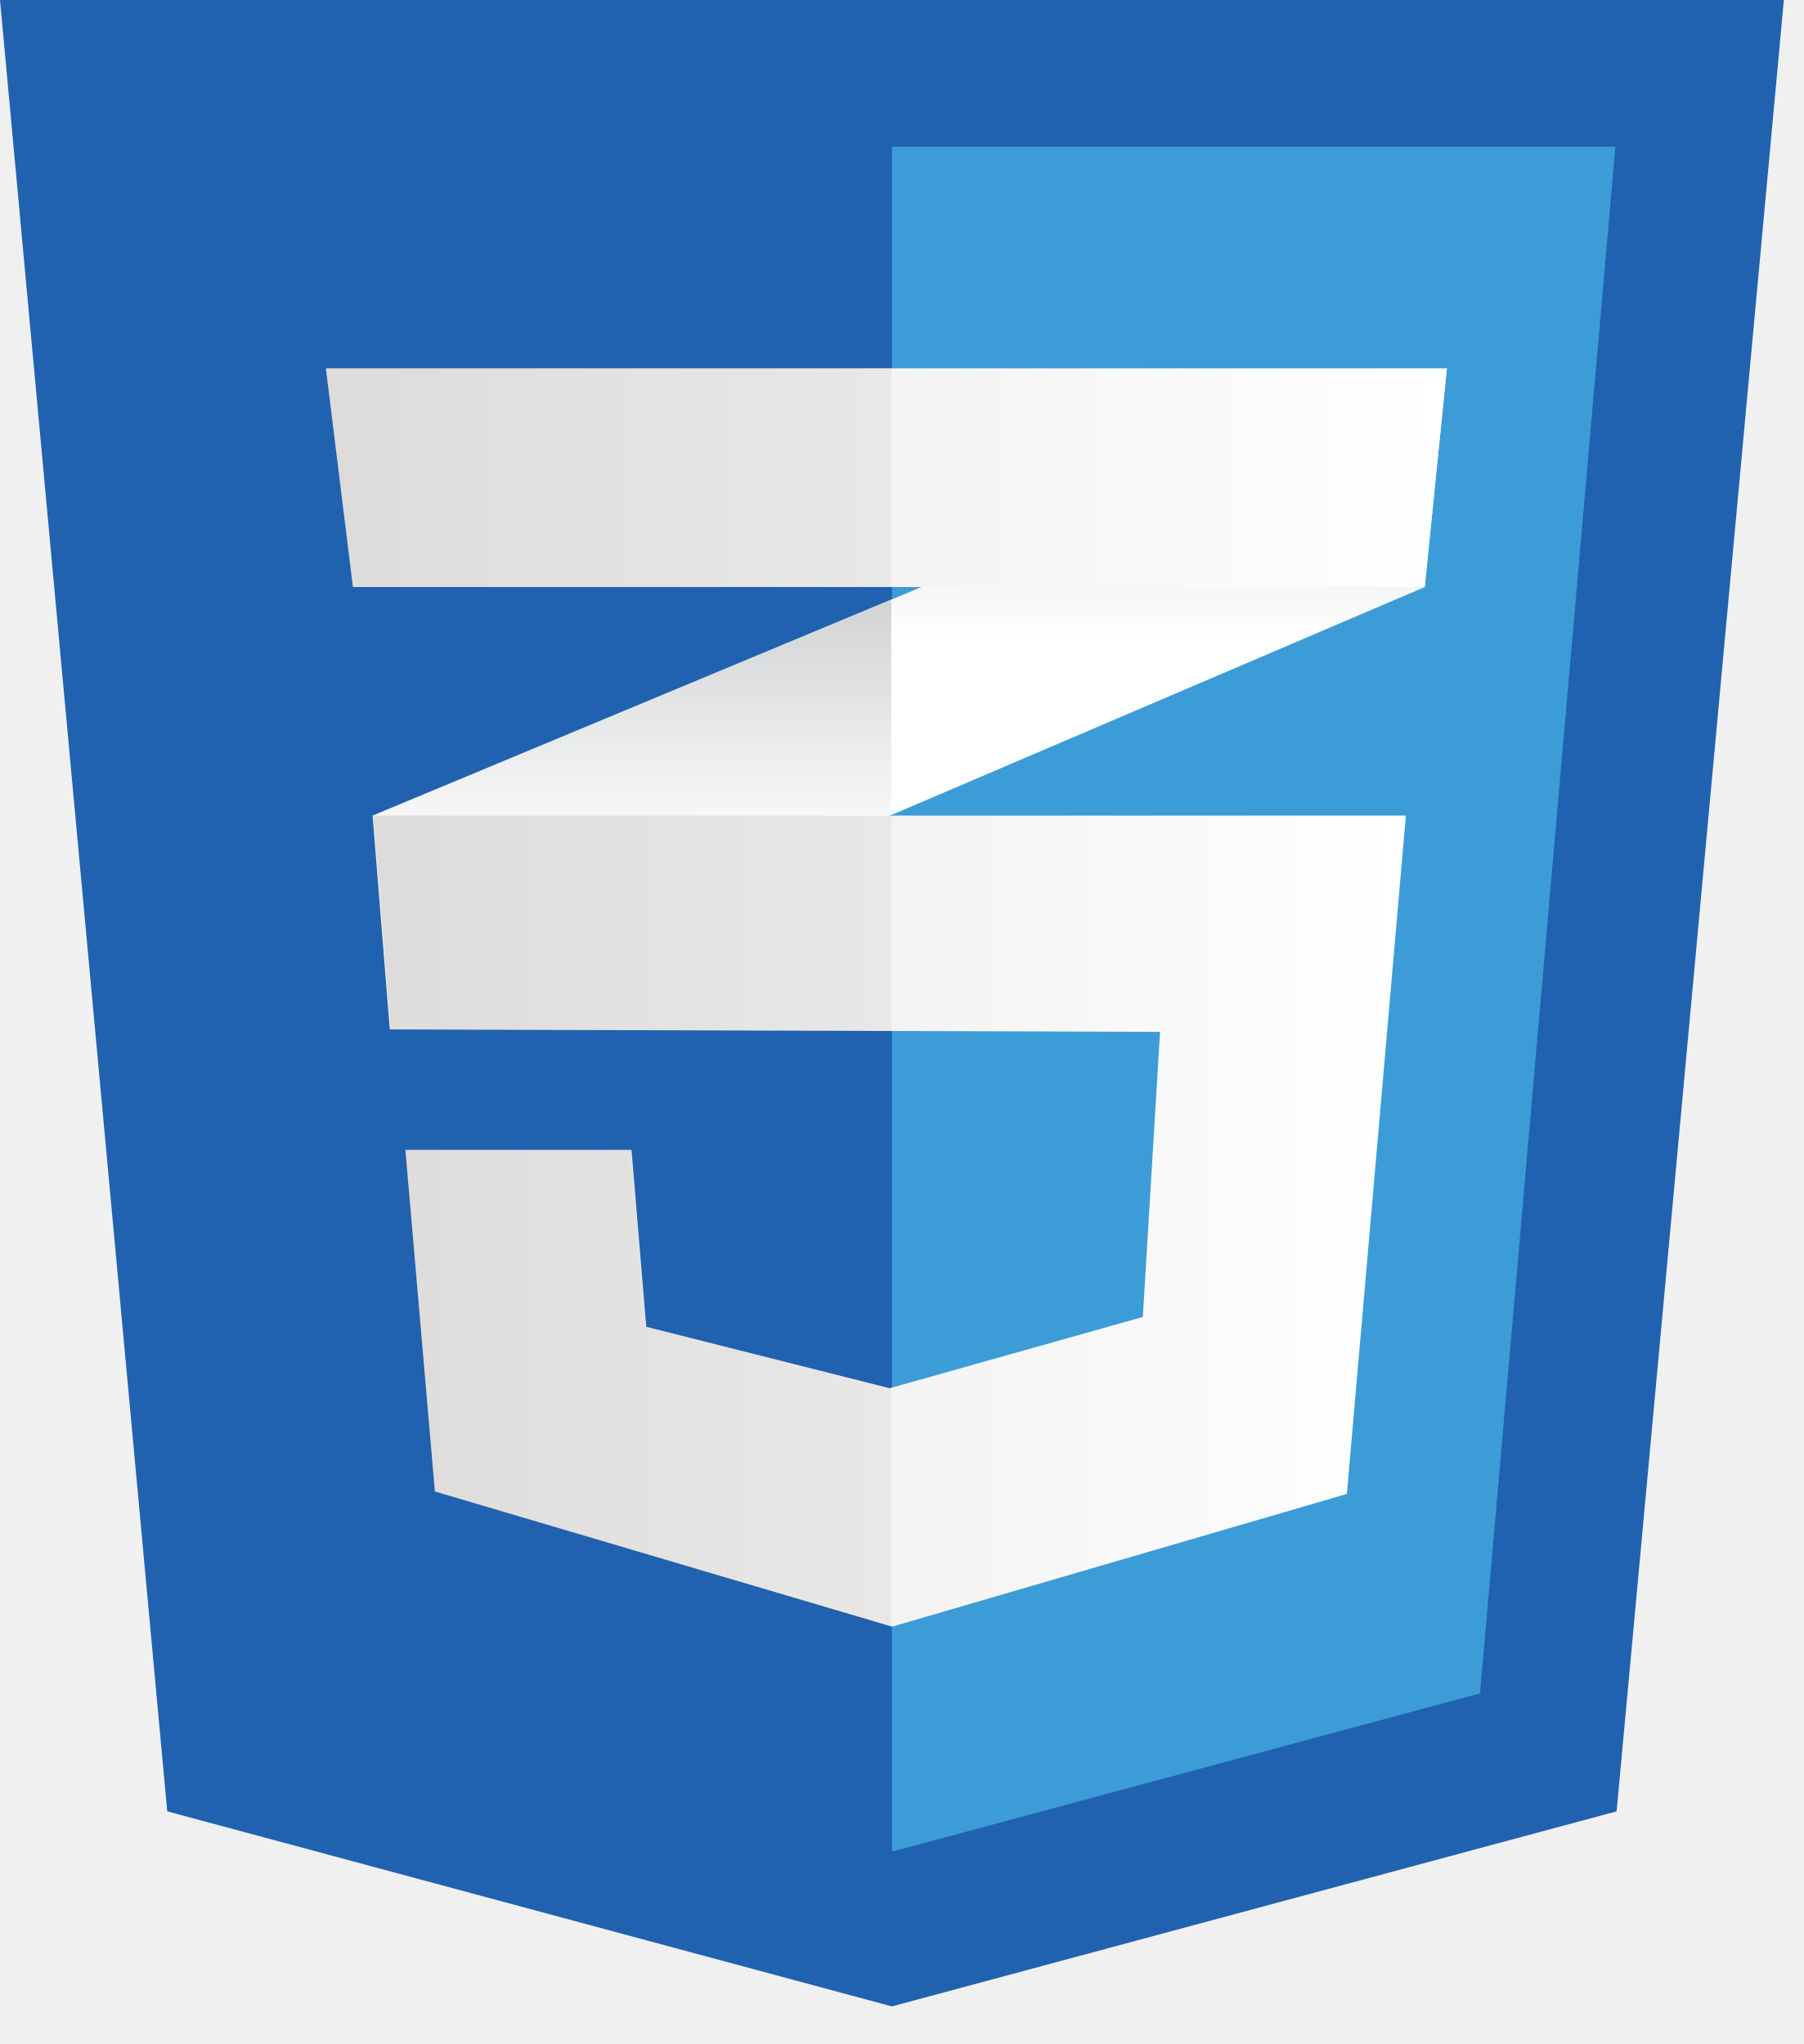
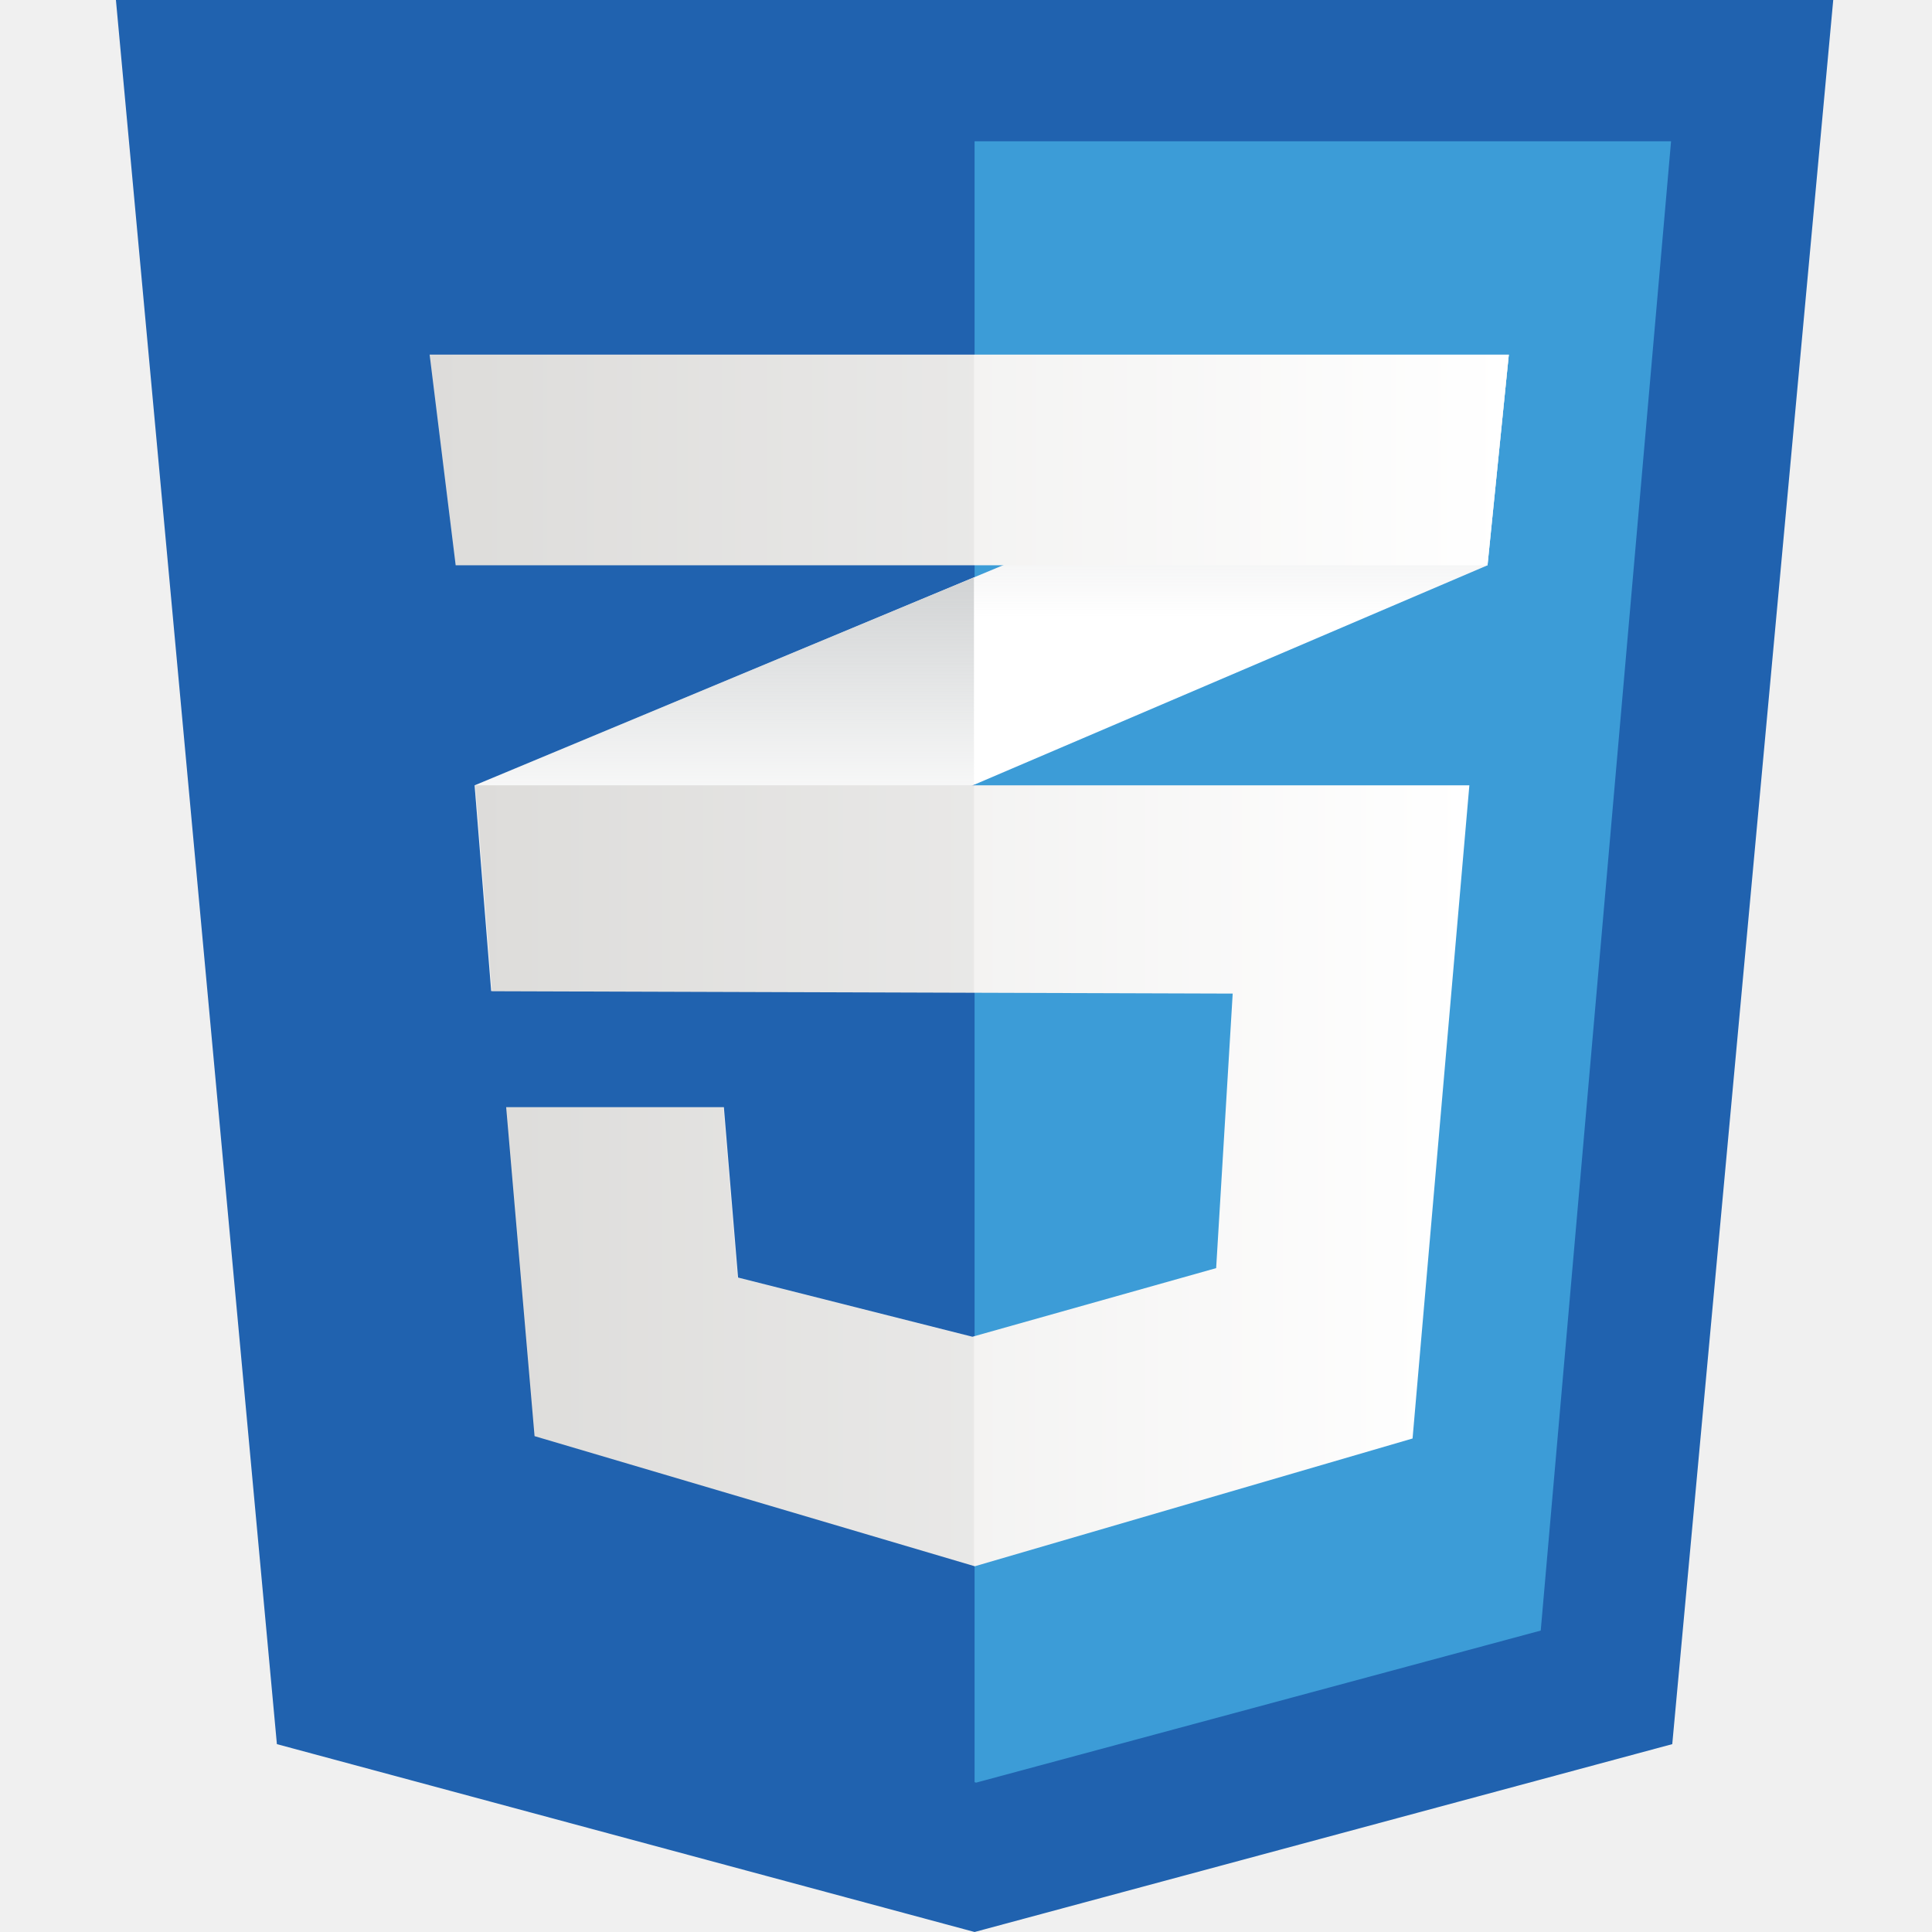
- <svg xmlns="http://www.w3.org/2000/svg" width="45" height="51" viewBox="0 0 45 51" fill="none">
-   <path d="M40.328 45.195L22.25 50.062L4.172 45.195L0 0H44.5L40.328 45.195Z" fill="#2062AF" />
-   <path d="M22.25 3.661V46.18L22.291 46.191L36.92 42.252L40.297 3.661H22.25V3.661Z" fill="#3C9CD7" />
-   <path d="M22.234 14.961L9.295 20.35L9.724 25.685L22.234 20.336L35.541 14.647L36.093 9.189L22.234 14.961Z" fill="white" />
-   <path d="M9.295 20.35L9.724 25.685L22.234 20.336V14.961L9.295 20.35V20.35Z" fill="url(#paint0_linear)" />
-   <path d="M36.093 9.189L22.234 14.961V20.336L35.541 14.647L36.093 9.189Z" fill="url(#paint1_linear)" />
-   <path d="M9.314 20.35L9.744 25.685L28.938 25.746L28.509 32.86L22.193 34.638L16.121 33.105L15.753 28.69H10.112L10.848 37.214L22.254 40.587L33.599 37.275L35.071 20.35H9.314V20.35Z" fill="url(#paint2_linear)" />
-   <path opacity="0.05" d="M22.234 20.35H9.295L9.724 25.685L22.234 25.725V20.35ZM22.234 34.621L22.173 34.638L16.102 33.105L15.734 28.69H10.092L10.828 37.214L22.234 40.587V34.621Z" fill="black" />
-   <path d="M8.129 9.189H36.093L35.541 14.647H8.804L8.129 9.189V9.189Z" fill="url(#paint3_linear)" />
-   <path opacity="0.05" d="M22.234 9.189H8.129L8.804 14.647H22.234V9.189V9.189Z" fill="black" />
+ <svg xmlns="http://www.w3.org/2000/svg" width="50" height="50" viewBox="0 0 50 50" fill="none">
+   <path d="M43.278 45.138L25.222 50L7.166 45.138L3 0H47.444L43.278 45.138Z" fill="#2062AF" />
+   <path d="M25.222 3.656V46.123L25.263 46.134L39.874 42.199L43.247 3.656H25.222V3.656Z" fill="#3C9CD7" />
+   <path d="M25.206 14.943L12.283 20.325L12.712 25.653L25.206 20.311L38.497 14.629L39.048 9.178L25.206 14.943Z" fill="white" />
+   <path d="M12.283 20.324L12.712 25.653L25.206 20.311V14.942L12.283 20.324V20.324Z" fill="url(#paint0_linear)" />
+   <path d="M39.048 9.178L25.206 14.942V20.311L38.497 14.629L39.048 9.178Z" fill="url(#paint1_linear)" />
+   <path d="M12.303 20.324L12.732 25.653L31.902 25.714L31.474 32.819L25.165 34.595L19.101 33.063L18.734 28.654H13.099L13.834 37.167L25.227 40.535L36.557 37.228L38.027 20.324H12.303V20.324Z" fill="url(#paint2_linear)" />
+   <path opacity="0.05" d="M25.206 20.324H12.283L12.712 25.653L25.206 25.693V20.324ZM25.206 34.578L25.145 34.595L19.081 33.064L18.714 28.654H13.079L13.814 37.167L25.206 40.536V34.578Z" fill="black" />
+   <path d="M11.119 9.178H39.048L38.497 14.629H11.793L11.119 9.178V9.178Z" fill="url(#paint3_linear)" />
+   <path opacity="0.05" d="M25.206 9.178H11.119L11.793 14.629H25.206V9.178V9.178Z" fill="black" />
  <defs>
-     <linearGradient id="paint0_linear" x1="15.764" y1="25.685" x2="15.764" y2="14.961" gradientUnits="userSpaceOnUse">
+     <linearGradient id="paint0_linear" x1="18.744" y1="25.653" x2="18.744" y2="14.943" gradientUnits="userSpaceOnUse">
      <stop offset="0.387" stop-color="#D1D3D4" stop-opacity="0" />
      <stop offset="1" stop-color="#D1D3D4" />
    </linearGradient>
-     <linearGradient id="paint1_linear" x1="29.163" y1="20.337" x2="29.163" y2="9.189" gradientUnits="userSpaceOnUse">
+     <linearGradient id="paint1_linear" x1="32.127" y1="20.311" x2="32.127" y2="9.178" gradientUnits="userSpaceOnUse">
      <stop offset="0.387" stop-color="#D1D3D4" stop-opacity="0" />
      <stop offset="1" stop-color="#D1D3D4" />
    </linearGradient>
-     <linearGradient id="paint2_linear" x1="9.314" y1="30.468" x2="35.071" y2="30.468" gradientUnits="userSpaceOnUse">
+     <linearGradient id="paint2_linear" x1="12.303" y1="30.43" x2="38.027" y2="30.43" gradientUnits="userSpaceOnUse">
      <stop stop-color="#E8E7E5" />
      <stop offset="1" stop-color="white" />
    </linearGradient>
-     <linearGradient id="paint3_linear" x1="8.129" y1="11.918" x2="36.093" y2="11.918" gradientUnits="userSpaceOnUse">
+     <linearGradient id="paint3_linear" x1="11.119" y1="11.903" x2="39.047" y2="11.903" gradientUnits="userSpaceOnUse">
      <stop stop-color="#E8E7E5" />
      <stop offset="1" stop-color="white" />
    </linearGradient>
  </defs>
</svg>
